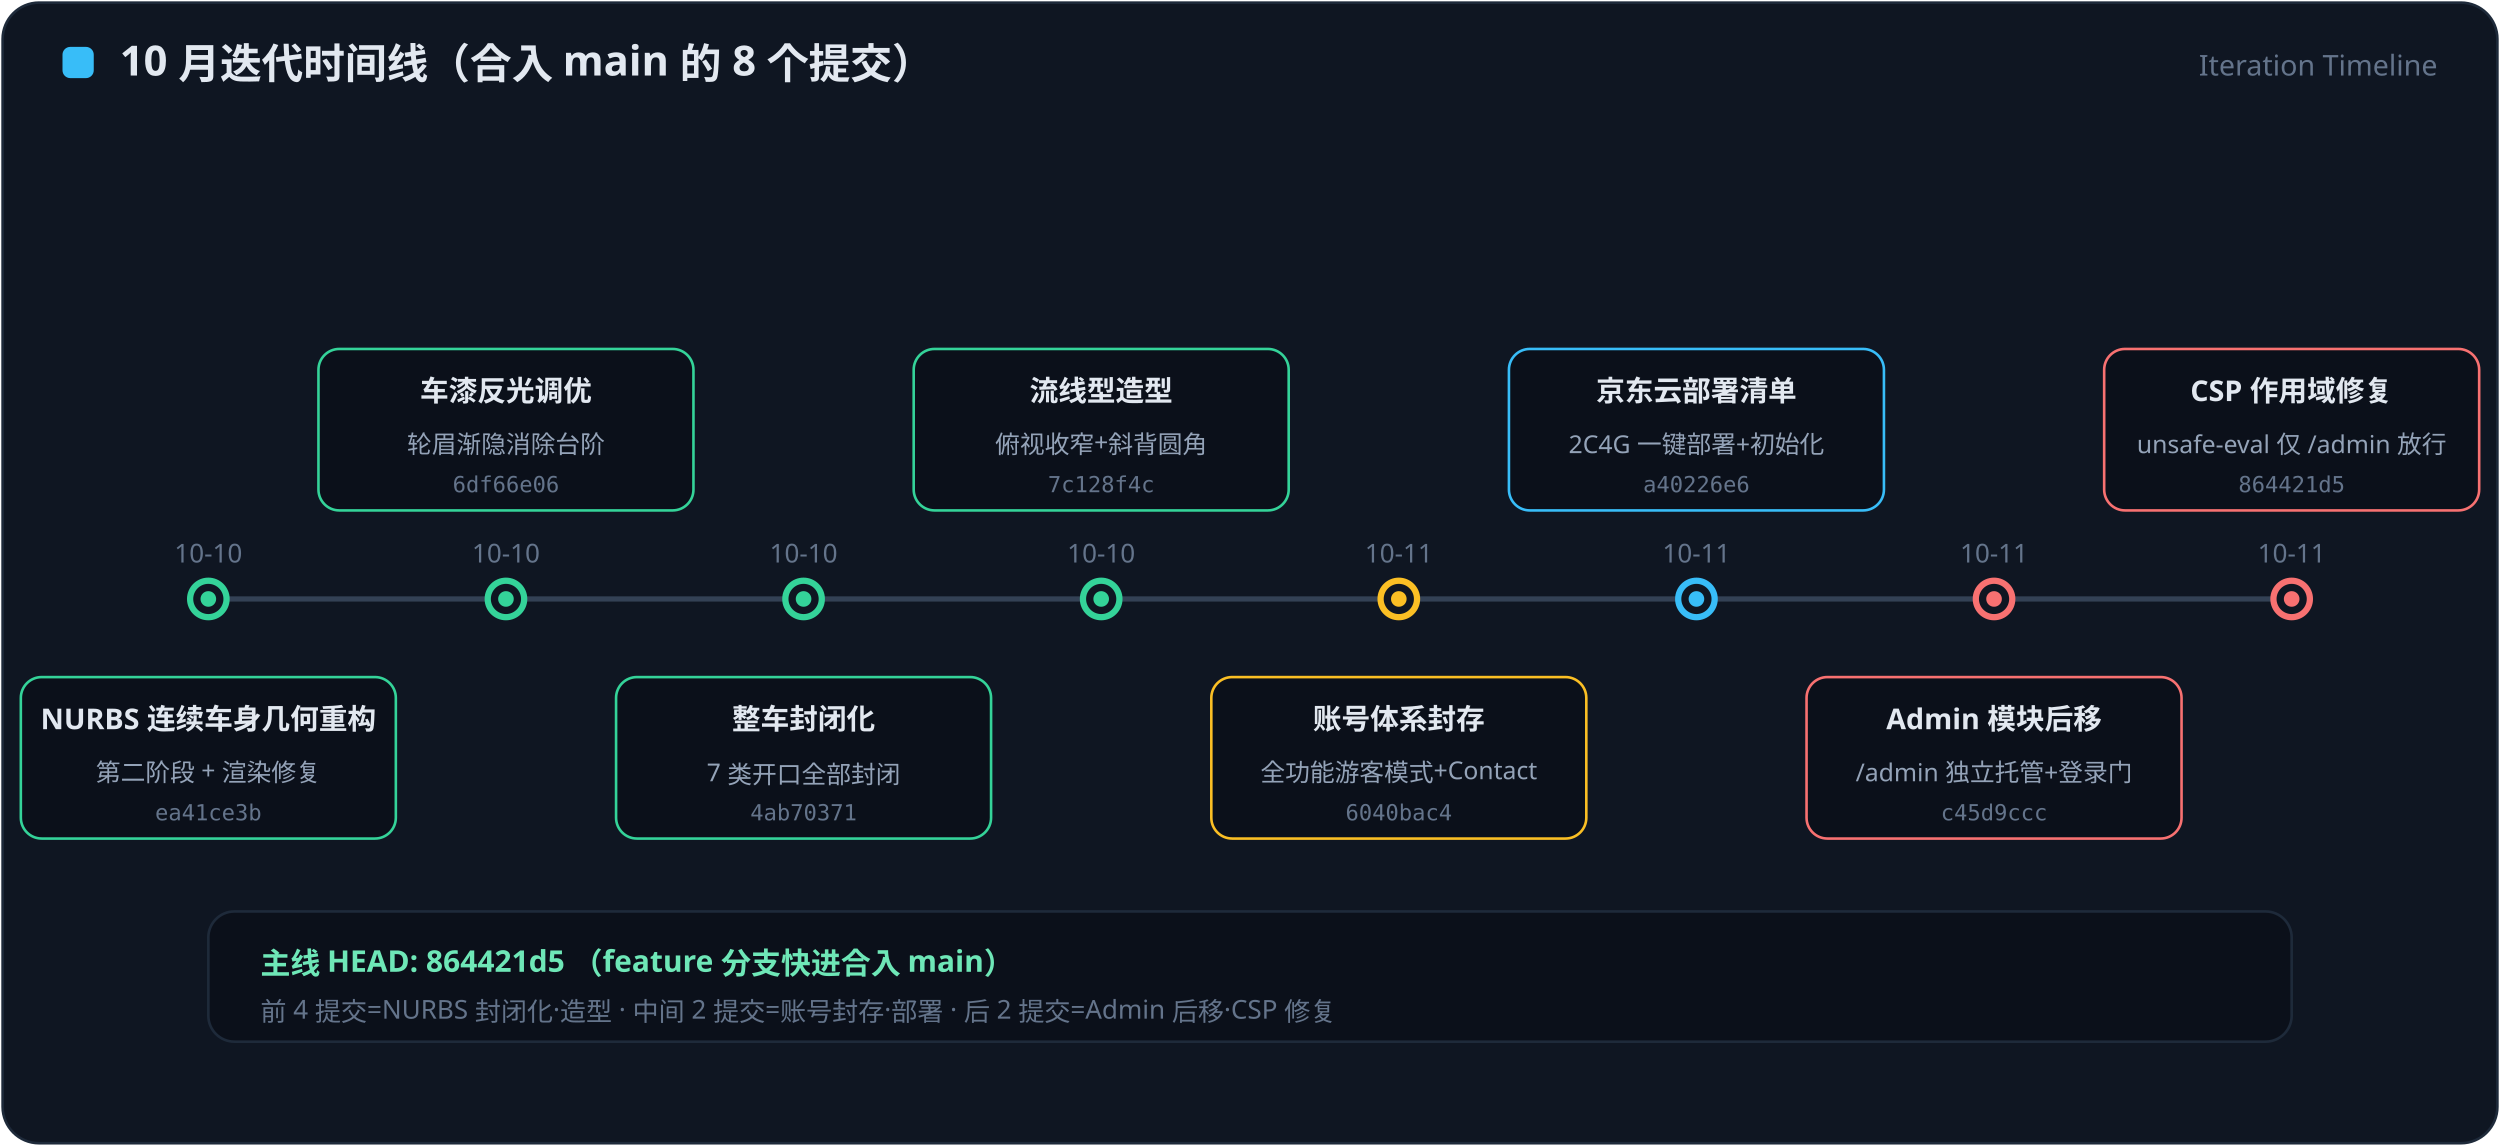
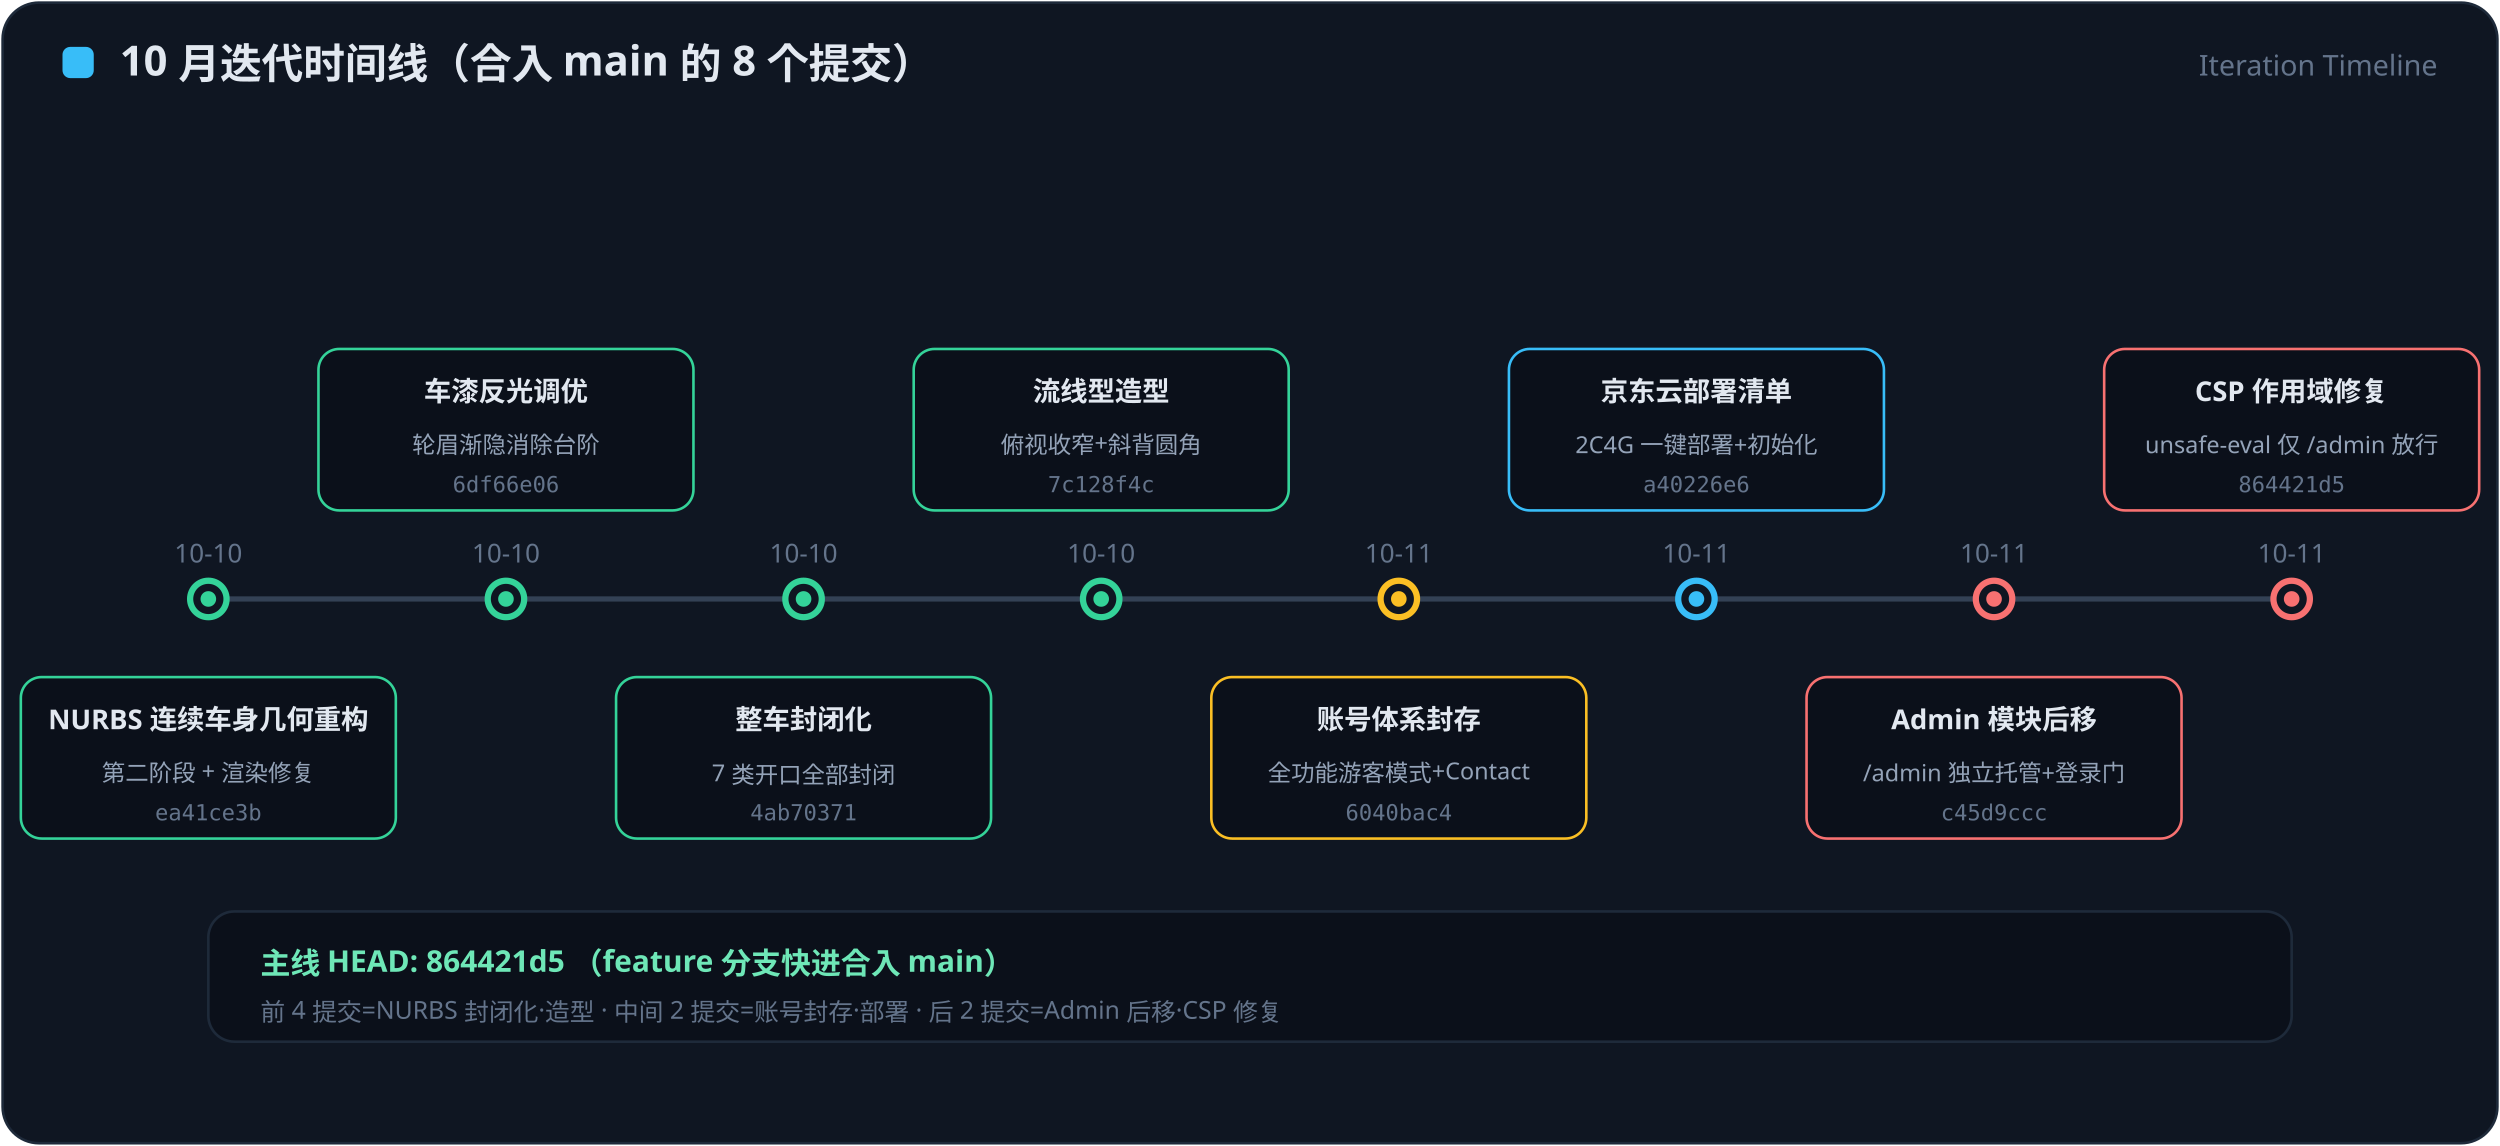
<svg xmlns="http://www.w3.org/2000/svg" viewBox="0 0 960 440" font-family="'Segoe UI','Microsoft YaHei',system-ui,sans-serif">
  <rect x="1" y="1" width="958" height="438" rx="14" fill="#0F1622" stroke="#1E2A3A" />
  <rect x="24" y="18" width="12" height="12" rx="3" fill="#38BDF8" />
  <text x="46" y="29" fill="#E2E8F0" font-size="16" font-weight="700">10 月迭代时间线（合入 main 的 8 个提交）</text>
  <text x="936" y="29" fill="#64748B" font-size="11" text-anchor="end">Iteration Timeline</text>
  <line x1="80" y1="230" x2="880" y2="230" stroke="#334155" stroke-width="2" />
  <text x="80.0" y="216" fill="#64748B" font-size="10" text-anchor="middle">10-10</text>
  <circle cx="80.0" cy="230" r="7" fill="#0F1622" stroke="#34D399" stroke-width="2.4" />
  <circle cx="80.0" cy="230" r="3" fill="#34D399" />
  <rect x="8.0" y="260" width="144" height="62" rx="8" fill="#0B101A" stroke="#34D399" />
-   <text x="80.0" y="280" fill="#E2E8F0" font-size="11" font-weight="700" text-anchor="middle">NURBS 连续车身几何重构</text>
-   <text x="80.0" y="300" fill="#94A3B8" font-size="9.5" text-anchor="middle">第二阶段 + 渲染修复</text>
+   <text x="80.0" y="280" fill="#E2E8F0" font-size="10.5" font-weight="700" text-anchor="middle">NURBS 连续车身几何重构</text>
+   <text x="80.0" y="300" fill="#94A3B8" font-size="9" text-anchor="middle">第二阶段 + 渲染修复</text>
  <text x="80.0" y="315" fill="#64748B" font-size="8.5" text-anchor="middle" font-family="Consolas,monospace">ea41ce3b</text>
  <text x="194.286" y="216" fill="#64748B" font-size="10" text-anchor="middle">10-10</text>
  <circle cx="194.286" cy="230" r="7" fill="#0F1622" stroke="#34D399" stroke-width="2.4" />
  <circle cx="194.286" cy="230" r="3" fill="#34D399" />
  <rect x="122.286" y="134" width="144" height="62" rx="8" fill="#0B101A" stroke="#34D399" />
-   <text x="194.286" y="154" fill="#E2E8F0" font-size="11" font-weight="700" text-anchor="middle">车漆反光调优</text>
-   <text x="194.286" y="174" fill="#94A3B8" font-size="9.5" text-anchor="middle">轮眉渐隐消除台阶</text>
+   <text x="194.286" y="154" fill="#E2E8F0" font-size="10.5" font-weight="700" text-anchor="middle">车漆反光调优</text>
+   <text x="194.286" y="174" fill="#94A3B8" font-size="9" text-anchor="middle">轮眉渐隐消除台阶</text>
  <text x="194.286" y="189" fill="#64748B" font-size="8.5" text-anchor="middle" font-family="Consolas,monospace">6df66e06</text>
  <text x="308.571" y="216" fill="#64748B" font-size="10" text-anchor="middle">10-10</text>
  <circle cx="308.571" cy="230" r="7" fill="#0F1622" stroke="#34D399" stroke-width="2.4" />
  <circle cx="308.571" cy="230" r="3" fill="#34D399" />
  <rect x="236.571" y="260" width="144" height="62" rx="8" fill="#0B101A" stroke="#34D399" />
-   <text x="308.571" y="280" fill="#E2E8F0" font-size="11" font-weight="700" text-anchor="middle">整车封闭化</text>
-   <text x="308.571" y="300" fill="#94A3B8" font-size="9.5" text-anchor="middle">7 类开口全部封闭</text>
+   <text x="308.571" y="280" fill="#E2E8F0" font-size="10.5" font-weight="700" text-anchor="middle">整车封闭化</text>
+   <text x="308.571" y="300" fill="#94A3B8" font-size="9" text-anchor="middle">7 类开口全部封闭</text>
  <text x="308.571" y="315" fill="#64748B" font-size="8.5" text-anchor="middle" font-family="Consolas,monospace">4ab70371</text>
  <text x="422.857" y="216" fill="#64748B" font-size="10" text-anchor="middle">10-10</text>
  <circle cx="422.857" cy="230" r="7" fill="#0F1622" stroke="#34D399" stroke-width="2.4" />
  <circle cx="422.857" cy="230" r="3" fill="#34D399" />
  <rect x="350.857" y="134" width="144" height="62" rx="8" fill="#0B101A" stroke="#34D399" />
-   <text x="422.857" y="154" fill="#E2E8F0" font-size="11" font-weight="700" text-anchor="middle">流线型造型</text>
-   <text x="422.857" y="174" fill="#94A3B8" font-size="9.5" text-anchor="middle">俯视收窄+斜背圆角</text>
+   <text x="422.857" y="154" fill="#E2E8F0" font-size="10.5" font-weight="700" text-anchor="middle">流线型造型</text>
+   <text x="422.857" y="174" fill="#94A3B8" font-size="9" text-anchor="middle">俯视收窄+斜背圆角</text>
  <text x="422.857" y="189" fill="#64748B" font-size="8.5" text-anchor="middle" font-family="Consolas,monospace">7c128f4c</text>
  <text x="537.143" y="216" fill="#64748B" font-size="10" text-anchor="middle">10-11</text>
  <circle cx="537.143" cy="230" r="7" fill="#0F1622" stroke="#FBBF24" stroke-width="2.4" />
  <circle cx="537.143" cy="230" r="3" fill="#FBBF24" />
  <rect x="465.143" y="260" width="144" height="62" rx="8" fill="#0B101A" stroke="#FBBF24" />
-   <text x="537.143" y="280" fill="#E2E8F0" font-size="11" font-weight="700" text-anchor="middle">账号体系封存</text>
-   <text x="537.143" y="300" fill="#94A3B8" font-size="9.5" text-anchor="middle">全功能游客模式+Contact</text>
+   <text x="537.143" y="280" fill="#E2E8F0" font-size="10.5" font-weight="700" text-anchor="middle">账号体系封存</text>
+   <text x="537.143" y="300" fill="#94A3B8" font-size="9" text-anchor="middle">全功能游客模式+Contact</text>
  <text x="537.143" y="315" fill="#64748B" font-size="8.5" text-anchor="middle" font-family="Consolas,monospace">6040bac4</text>
  <text x="651.429" y="216" fill="#64748B" font-size="10" text-anchor="middle">10-11</text>
  <circle cx="651.429" cy="230" r="7" fill="#0F1622" stroke="#38BDF8" stroke-width="2.4" />
  <circle cx="651.429" cy="230" r="3" fill="#38BDF8" />
  <rect x="579.429" y="134" width="144" height="62" rx="8" fill="#0B101A" stroke="#38BDF8" />
-   <text x="651.429" y="154" fill="#E2E8F0" font-size="11" font-weight="700" text-anchor="middle">京东云部署清单</text>
-   <text x="651.429" y="174" fill="#94A3B8" font-size="9.5" text-anchor="middle">2C4G 一键部署+初始化</text>
+   <text x="651.429" y="154" fill="#E2E8F0" font-size="10.5" font-weight="700" text-anchor="middle">京东云部署清单</text>
+   <text x="651.429" y="174" fill="#94A3B8" font-size="9" text-anchor="middle">2C4G 一键部署+初始化</text>
  <text x="651.429" y="189" fill="#64748B" font-size="8.5" text-anchor="middle" font-family="Consolas,monospace">a40226e6</text>
  <text x="765.714" y="216" fill="#64748B" font-size="10" text-anchor="middle">10-11</text>
  <circle cx="765.714" cy="230" r="7" fill="#0F1622" stroke="#F87171" stroke-width="2.4" />
  <circle cx="765.714" cy="230" r="3" fill="#F87171" />
  <rect x="693.714" y="260" width="144" height="62" rx="8" fill="#0B101A" stroke="#F87171" />
-   <text x="765.714" y="280" fill="#E2E8F0" font-size="11" font-weight="700" text-anchor="middle">Admin 模块后移</text>
-   <text x="765.714" y="300" fill="#94A3B8" font-size="9.5" text-anchor="middle">/admin 独立托管+登录门</text>
+   <text x="765.714" y="280" fill="#E2E8F0" font-size="10.5" font-weight="700" text-anchor="middle">Admin 模块后移</text>
+   <text x="765.714" y="300" fill="#94A3B8" font-size="9" text-anchor="middle">/admin 独立托管+登录门</text>
  <text x="765.714" y="315" fill="#64748B" font-size="8.5" text-anchor="middle" font-family="Consolas,monospace">c45d9ccc</text>
  <text x="880.0" y="216" fill="#64748B" font-size="10" text-anchor="middle">10-11</text>
  <circle cx="880.0" cy="230" r="7" fill="#0F1622" stroke="#F87171" stroke-width="2.4" />
  <circle cx="880.0" cy="230" r="3" fill="#F87171" />
  <rect x="808.0" y="134" width="144" height="62" rx="8" fill="#0B101A" stroke="#F87171" />
-   <text x="880.0" y="154" fill="#E2E8F0" font-size="11" font-weight="700" text-anchor="middle">CSP 作用域修复</text>
-   <text x="880.0" y="174" fill="#94A3B8" font-size="9.5" text-anchor="middle">unsafe-eval 仅 /admin 放行</text>
+   <text x="880.0" y="154" fill="#E2E8F0" font-size="10.5" font-weight="700" text-anchor="middle">CSP 作用域修复</text>
+   <text x="880.0" y="174" fill="#94A3B8" font-size="9" text-anchor="middle">unsafe-eval 仅 /admin 放行</text>
  <text x="880.0" y="189" fill="#64748B" font-size="8.5" text-anchor="middle" font-family="Consolas,monospace">864421d5</text>
  <rect x="80" y="350" width="800" height="50" rx="10" fill="#0B101A" stroke="#1E2A3A" />
  <text x="100" y="374" fill="#6EE7B7" font-size="11.5" font-weight="600">主线 HEAD: 864421d5 （feature 分支快进合入 main）</text>
-   <text x="100" y="392" fill="#64748B" font-size="10">前 4 提交=NURBS 封闭化·造型 · 中间 2 提交=账号封存·部署 · 后 2 提交=Admin 后移·CSP 修复</text>
+   <text x="100" y="392" fill="#64748B" font-size="9.5">前 4 提交=NURBS 封闭化·造型 · 中间 2 提交=账号封存·部署 · 后 2 提交=Admin 后移·CSP 修复</text>
</svg>
